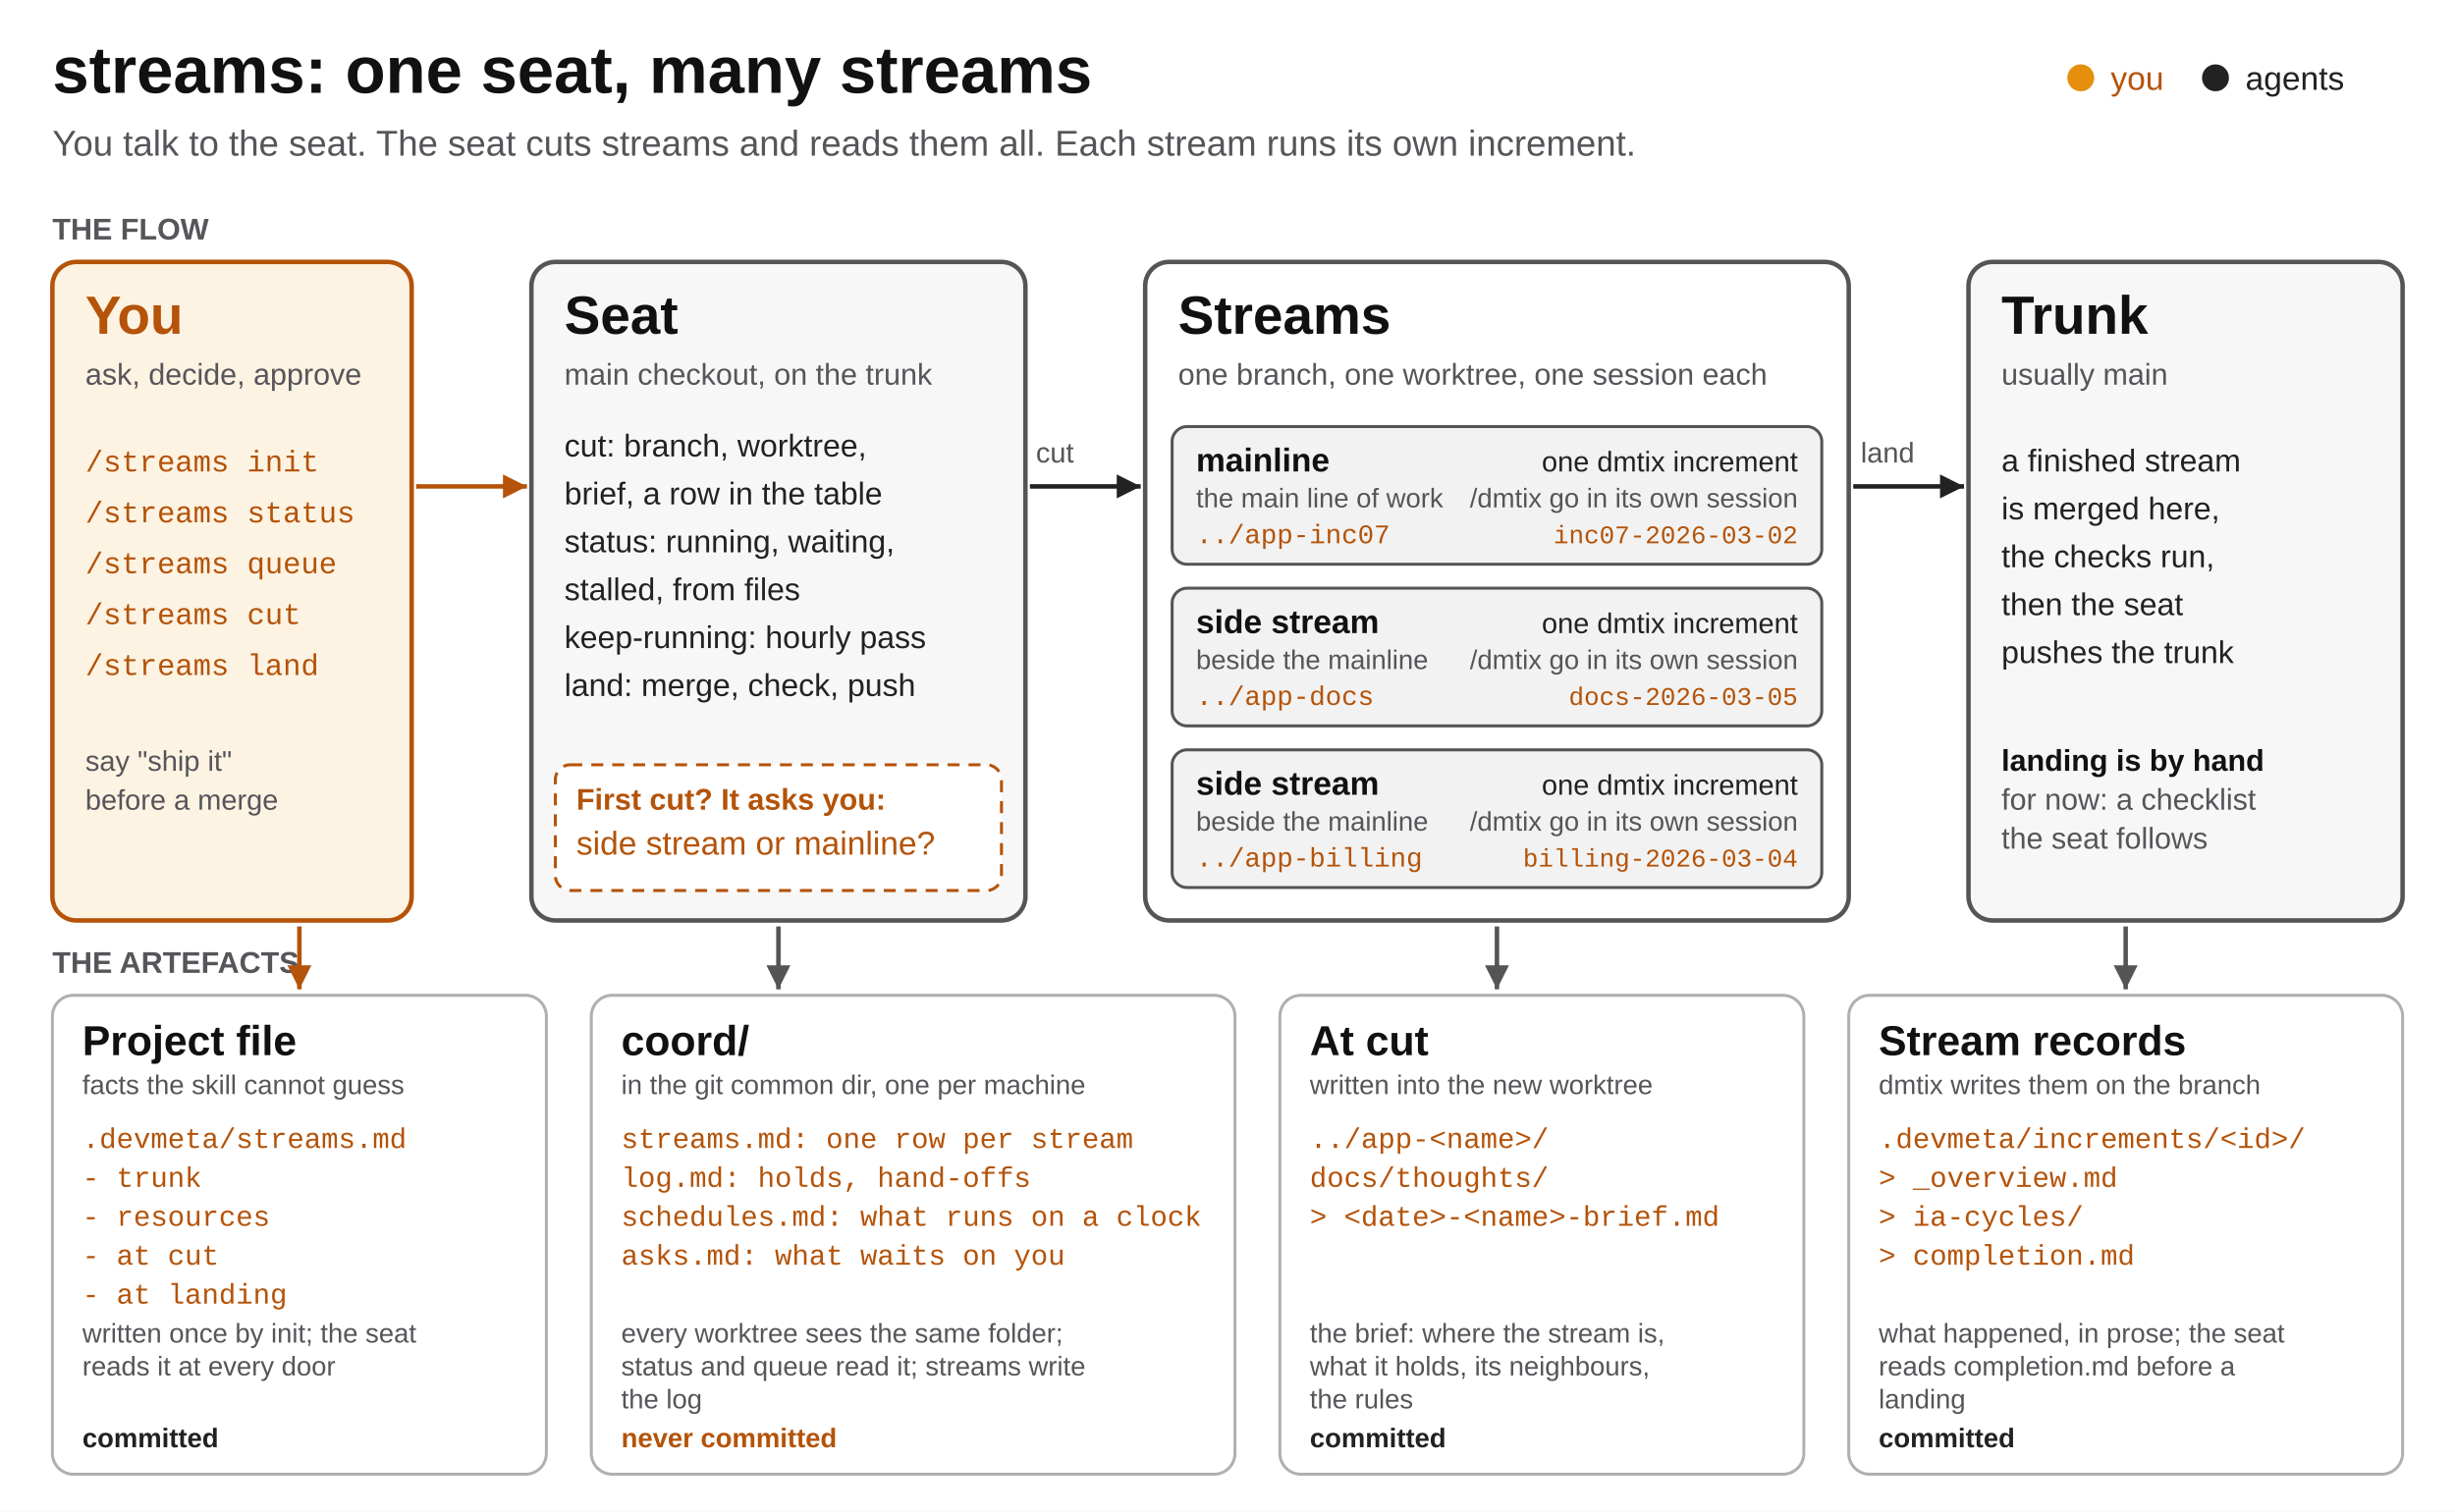
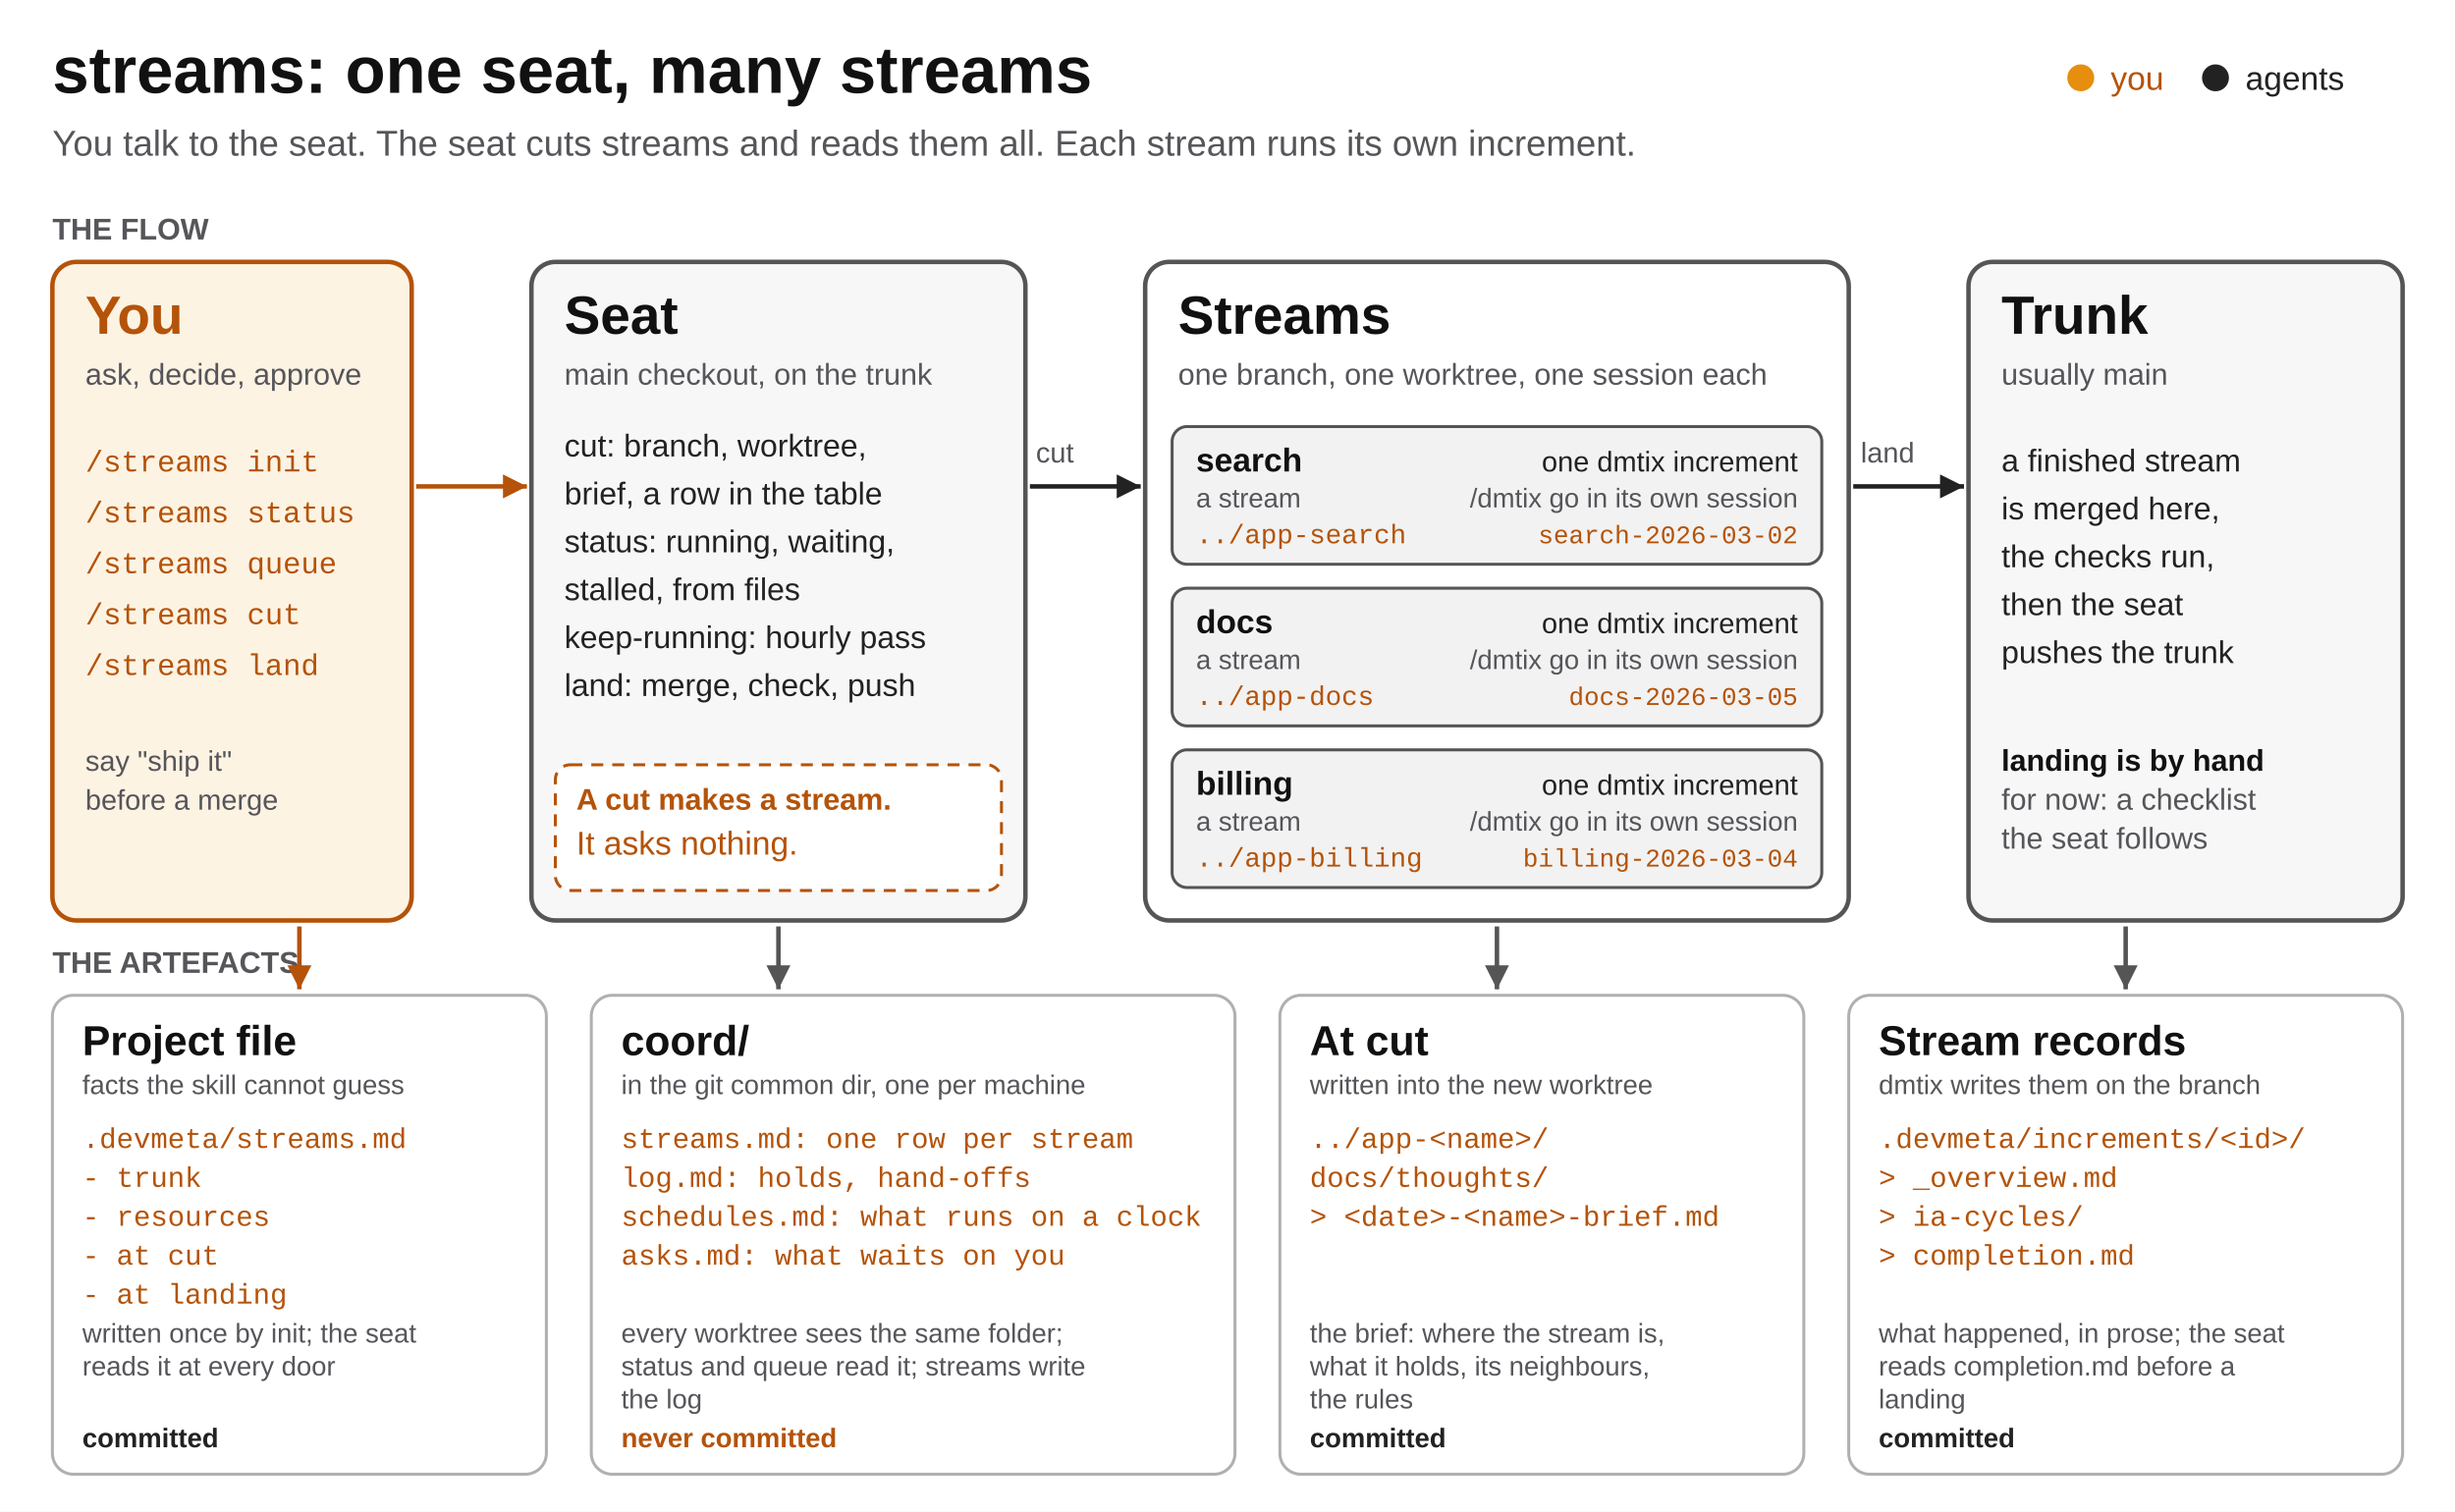
<svg xmlns="http://www.w3.org/2000/svg" viewBox="0 0 1640 1010" width="1640" height="1010" role="img" font-family="Calibri, 'Liberation Sans', Arial, sans-serif" fill="#222222">
  <rect width="1640" height="1010" fill="#ffffff" />
  <text x="35" y="62" font-size="44" font-weight="bold" fill="#111111">streams: one seat, many streams</text>
  <text x="35" y="104" font-size="24" fill="#55555a">You talk to the seat. The seat cuts streams and reads them all. Each stream runs its own increment.</text>
  <circle cx="1390" cy="52" r="9" fill="#e68e0d" />
  <text x="1410" y="60" font-size="22" fill="#b45309">you</text>
  <circle cx="1480" cy="52" r="9" fill="#222222" />
  <text x="1500" y="60" font-size="22">agents</text>
  <text x="35" y="160" font-size="20" font-weight="bold" fill="#55555a">THE FLOW</text>
  <rect x="35" y="175" width="240" height="440" rx="16" fill="#fdf3e3" stroke="#b45309" stroke-width="3" />
  <text x="57" y="223" font-size="36" font-weight="bold" fill="#b45309">You</text>
  <text x="57" y="257" font-size="20" fill="#55555a">ask, decide, approve</text>
  <text x="57" y="315" font-size="20" font-family="Consolas, 'JetBrainsMono NF', 'Liberation Mono', monospace" fill="#b45309">/streams init</text>
  <text x="57" y="349" font-size="20" font-family="Consolas, 'JetBrainsMono NF', 'Liberation Mono', monospace" fill="#b45309">/streams status</text>
  <text x="57" y="383" font-size="20" font-family="Consolas, 'JetBrainsMono NF', 'Liberation Mono', monospace" fill="#b45309">/streams queue</text>
  <text x="57" y="417" font-size="20" font-family="Consolas, 'JetBrainsMono NF', 'Liberation Mono', monospace" fill="#b45309">/streams cut</text>
  <text x="57" y="451" font-size="20" font-family="Consolas, 'JetBrainsMono NF', 'Liberation Mono', monospace" fill="#b45309">/streams land</text>
  <text x="57" y="515" font-size="19" fill="#55555a">say "ship it"</text>
  <text x="57" y="541" font-size="19" fill="#55555a">before a merge</text>
  <rect x="355" y="175" width="330" height="440" rx="16" fill="#f7f7f7" stroke="#555555" stroke-width="3" />
  <text x="377" y="223" font-size="36" font-weight="bold" fill="#111111">Seat</text>
  <text x="377" y="257" font-size="20" fill="#55555a">main checkout, on the trunk</text>
  <text x="377" y="305" font-size="21">cut: branch, worktree,</text>
  <text x="377" y="337" font-size="21">brief, a row in the table</text>
  <text x="377" y="369" font-size="21">status: running, waiting,</text>
  <text x="377" y="401" font-size="21">stalled, from files</text>
  <text x="377" y="433" font-size="21">keep-running: hourly pass</text>
  <text x="377" y="465" font-size="21">land: merge, check, push</text>
  <rect x="371" y="511" width="298" height="84" rx="10" fill="#ffffff" stroke="#b45309" stroke-width="2" stroke-dasharray="8 6" />
-   <text x="385" y="541" font-size="20" font-weight="bold" fill="#b45309">First cut? It asks you:</text>
-   <text x="385" y="571" font-size="22" fill="#b45309">side stream or mainline?</text>
+   <text x="385" y="541" font-size="20" font-weight="bold" fill="#b45309">A cut makes a stream.</text>
+   <text x="385" y="571" font-size="22" fill="#b45309">It asks nothing.</text>
  <rect x="765" y="175" width="470" height="440" rx="16" fill="#ffffff" stroke="#555555" stroke-width="3" />
  <text x="787" y="223" font-size="36" font-weight="bold" fill="#111111">Streams</text>
  <text x="787" y="257" font-size="20" fill="#55555a">one branch, one worktree, one session each</text>
  <rect x="783" y="285" width="434" height="92" rx="10" fill="#f2f2f2" stroke="#555555" stroke-width="2" />
-   <text x="799" y="315" font-size="22" font-weight="bold" fill="#111111">mainline</text>
-   <text x="799" y="339" font-size="18" fill="#55555a">the main line of work</text>
-   <text x="799" y="363" font-size="18" font-family="Consolas, 'JetBrainsMono NF', 'Liberation Mono', monospace" fill="#b45309">../app-inc07</text>
+   <text x="799" y="315" font-size="22" font-weight="bold" fill="#111111">search</text>
+   <text x="799" y="339" font-size="18" fill="#55555a">a stream</text>
+   <text x="799" y="363" font-size="18" font-family="Consolas, 'JetBrainsMono NF', 'Liberation Mono', monospace" fill="#b45309">../app-search</text>
  <text x="1201" y="315" font-size="19" text-anchor="end">one dmtix increment</text>
  <text x="1201" y="339" font-size="18" text-anchor="end" fill="#55555a">/dmtix go in its own session</text>
-   <text x="1201" y="363" font-size="17" text-anchor="end" font-family="Consolas, 'JetBrainsMono NF', 'Liberation Mono', monospace" fill="#b45309">inc07-2026-03-02</text>
+   <text x="1201" y="363" font-size="17" text-anchor="end" font-family="Consolas, 'JetBrainsMono NF', 'Liberation Mono', monospace" fill="#b45309">search-2026-03-02</text>
  <rect x="783" y="393" width="434" height="92" rx="10" fill="#f2f2f2" stroke="#555555" stroke-width="2" />
-   <text x="799" y="423" font-size="22" font-weight="bold" fill="#111111">side stream</text>
-   <text x="799" y="447" font-size="18" fill="#55555a">beside the mainline</text>
+   <text x="799" y="423" font-size="22" font-weight="bold" fill="#111111">docs</text>
+   <text x="799" y="447" font-size="18" fill="#55555a">a stream</text>
  <text x="799" y="471" font-size="18" font-family="Consolas, 'JetBrainsMono NF', 'Liberation Mono', monospace" fill="#b45309">../app-docs</text>
  <text x="1201" y="423" font-size="19" text-anchor="end">one dmtix increment</text>
  <text x="1201" y="447" font-size="18" text-anchor="end" fill="#55555a">/dmtix go in its own session</text>
  <text x="1201" y="471" font-size="17" text-anchor="end" font-family="Consolas, 'JetBrainsMono NF', 'Liberation Mono', monospace" fill="#b45309">docs-2026-03-05</text>
  <rect x="783" y="501" width="434" height="92" rx="10" fill="#f2f2f2" stroke="#555555" stroke-width="2" />
-   <text x="799" y="531" font-size="22" font-weight="bold" fill="#111111">side stream</text>
-   <text x="799" y="555" font-size="18" fill="#55555a">beside the mainline</text>
+   <text x="799" y="531" font-size="22" font-weight="bold" fill="#111111">billing</text>
+   <text x="799" y="555" font-size="18" fill="#55555a">a stream</text>
  <text x="799" y="579" font-size="18" font-family="Consolas, 'JetBrainsMono NF', 'Liberation Mono', monospace" fill="#b45309">../app-billing</text>
  <text x="1201" y="531" font-size="19" text-anchor="end">one dmtix increment</text>
  <text x="1201" y="555" font-size="18" text-anchor="end" fill="#55555a">/dmtix go in its own session</text>
  <text x="1201" y="579" font-size="17" text-anchor="end" font-family="Consolas, 'JetBrainsMono NF', 'Liberation Mono', monospace" fill="#b45309">billing-2026-03-04</text>
  <rect x="1315" y="175" width="290" height="440" rx="16" fill="#f7f7f7" stroke="#555555" stroke-width="3" />
  <text x="1337" y="223" font-size="36" font-weight="bold" fill="#111111">Trunk</text>
  <text x="1337" y="257" font-size="20" fill="#55555a">usually main</text>
  <text x="1337" y="315" font-size="21">a finished stream</text>
  <text x="1337" y="347" font-size="21">is merged here,</text>
  <text x="1337" y="379" font-size="21">the checks run,</text>
  <text x="1337" y="411" font-size="21">then the seat</text>
  <text x="1337" y="443" font-size="21">pushes the trunk</text>
  <text x="1337" y="515" font-size="20" font-weight="bold" fill="#111111">landing is by hand</text>
  <text x="1337" y="541" font-size="20" fill="#55555a">for now: a checklist</text>
  <text x="1337" y="567" font-size="20" fill="#55555a">the seat follows</text>
  <path d="M278 325 L352 325" fill="none" stroke="#b45309" stroke-width="3" />
  <polygon points="352,325 336,333 336,317" fill="#b45309" />
  <path d="M688 325 L762 325" fill="none" stroke="#222222" stroke-width="3" />
  <polygon points="762,325 746,333 746,317" fill="#222222" />
  <text x="692" y="309" font-size="19" fill="#55555a">cut</text>
  <path d="M1238 325 L1312 325" fill="none" stroke="#222222" stroke-width="3" />
  <polygon points="1312,325 1296,333 1296,317" fill="#222222" />
  <text x="1243" y="309" font-size="19" fill="#55555a">land</text>
  <text x="35" y="650" font-size="20" font-weight="bold" fill="#55555a">THE ARTEFACTS</text>
  <rect x="35" y="665" width="330" height="320" rx="14" fill="#ffffff" stroke="#b0b0b0" stroke-width="2" />
  <text x="55" y="705" font-size="28" font-weight="bold" fill="#111111">Project file</text>
  <text x="55" y="731" font-size="18" fill="#55555a">facts the skill cannot guess</text>
  <text x="55" y="767" font-size="19" font-family="Consolas, 'JetBrainsMono NF', 'Liberation Mono', monospace" fill="#b45309">.devmeta/streams.md</text>
  <text x="55" y="793" font-size="19" font-family="Consolas, 'JetBrainsMono NF', 'Liberation Mono', monospace" fill="#b45309">- trunk</text>
  <text x="55" y="819" font-size="19" font-family="Consolas, 'JetBrainsMono NF', 'Liberation Mono', monospace" fill="#b45309">- resources</text>
  <text x="55" y="845" font-size="19" font-family="Consolas, 'JetBrainsMono NF', 'Liberation Mono', monospace" fill="#b45309">- at cut</text>
  <text x="55" y="871" font-size="19" font-family="Consolas, 'JetBrainsMono NF', 'Liberation Mono', monospace" fill="#b45309">- at landing</text>
  <text x="55" y="897" font-size="18" fill="#55555a">written once by init; the seat</text>
  <text x="55" y="919" font-size="18" fill="#55555a">reads it at every door</text>
  <text x="55" y="967" font-size="18" font-weight="bold" fill="#222222">committed</text>
  <rect x="395" y="665" width="430" height="320" rx="14" fill="#ffffff" stroke="#b0b0b0" stroke-width="2" />
  <text x="415" y="705" font-size="28" font-weight="bold" fill="#111111">coord/</text>
  <text x="415" y="731" font-size="18" fill="#55555a">in the git common dir, one per machine</text>
  <text x="415" y="767" font-size="19" font-family="Consolas, 'JetBrainsMono NF', 'Liberation Mono', monospace" fill="#b45309">streams.md: one row per stream</text>
  <text x="415" y="793" font-size="19" font-family="Consolas, 'JetBrainsMono NF', 'Liberation Mono', monospace" fill="#b45309">log.md: holds, hand-offs</text>
  <text x="415" y="819" font-size="19" font-family="Consolas, 'JetBrainsMono NF', 'Liberation Mono', monospace" fill="#b45309">schedules.md: what runs on a clock</text>
  <text x="415" y="845" font-size="19" font-family="Consolas, 'JetBrainsMono NF', 'Liberation Mono', monospace" fill="#b45309">asks.md: what waits on you</text>
  <text x="415" y="897" font-size="18" fill="#55555a">every worktree sees the same folder;</text>
  <text x="415" y="919" font-size="18" fill="#55555a">status and queue read it; streams write</text>
  <text x="415" y="941" font-size="18" fill="#55555a">the log</text>
  <text x="415" y="967" font-size="18" font-weight="bold" fill="#b45309">never committed</text>
  <rect x="855" y="665" width="350" height="320" rx="14" fill="#ffffff" stroke="#b0b0b0" stroke-width="2" />
  <text x="875" y="705" font-size="28" font-weight="bold" fill="#111111">At cut</text>
  <text x="875" y="731" font-size="18" fill="#55555a">written into the new worktree</text>
  <text x="875" y="767" font-size="19" font-family="Consolas, 'JetBrainsMono NF', 'Liberation Mono', monospace" fill="#b45309">../app-&lt;name&gt;/</text>
  <text x="875" y="793" font-size="19" font-family="Consolas, 'JetBrainsMono NF', 'Liberation Mono', monospace" fill="#b45309">docs/thoughts/</text>
  <text x="875" y="819" font-size="19" font-family="Consolas, 'JetBrainsMono NF', 'Liberation Mono', monospace" fill="#b45309">&gt; &lt;date&gt;-&lt;name&gt;-brief.md</text>
  <text x="875" y="897" font-size="18" fill="#55555a">the brief: where the stream is,</text>
  <text x="875" y="919" font-size="18" fill="#55555a">what it holds, its neighbours,</text>
  <text x="875" y="941" font-size="18" fill="#55555a">the rules</text>
  <text x="875" y="967" font-size="18" font-weight="bold" fill="#222222">committed</text>
  <rect x="1235" y="665" width="370" height="320" rx="14" fill="#ffffff" stroke="#b0b0b0" stroke-width="2" />
  <text x="1255" y="705" font-size="28" font-weight="bold" fill="#111111">Stream records</text>
  <text x="1255" y="731" font-size="18" fill="#55555a">dmtix writes them on the branch</text>
  <text x="1255" y="767" font-size="19" font-family="Consolas, 'JetBrainsMono NF', 'Liberation Mono', monospace" fill="#b45309">.devmeta/increments/&lt;id&gt;/</text>
  <text x="1255" y="793" font-size="19" font-family="Consolas, 'JetBrainsMono NF', 'Liberation Mono', monospace" fill="#b45309">&gt; _overview.md</text>
  <text x="1255" y="819" font-size="19" font-family="Consolas, 'JetBrainsMono NF', 'Liberation Mono', monospace" fill="#b45309">&gt; ia-cycles/</text>
  <text x="1255" y="845" font-size="19" font-family="Consolas, 'JetBrainsMono NF', 'Liberation Mono', monospace" fill="#b45309">&gt; completion.md</text>
  <text x="1255" y="897" font-size="18" fill="#55555a">what happened, in prose; the seat</text>
  <text x="1255" y="919" font-size="18" fill="#55555a">reads completion.md before a</text>
  <text x="1255" y="941" font-size="18" fill="#55555a">landing</text>
  <text x="1255" y="967" font-size="18" font-weight="bold" fill="#222222">committed</text>
  <path d="M520 619 L520 661" fill="none" stroke="#555555" stroke-width="3" />
  <polygon points="520,661 512,645 528,645" fill="#555555" />
  <path d="M1000 619 L1000 661" fill="none" stroke="#555555" stroke-width="3" />
  <polygon points="1000,661 992,645 1008,645" fill="#555555" />
  <path d="M1420 619 L1420 661" fill="none" stroke="#555555" stroke-width="3" />
  <polygon points="1420,661 1412,645 1428,645" fill="#555555" />
  <path d="M200 619 L200 661" fill="none" stroke="#b45309" stroke-width="3" />
  <polygon points="200,661 192,645 208,645" fill="#b45309" />
</svg>
